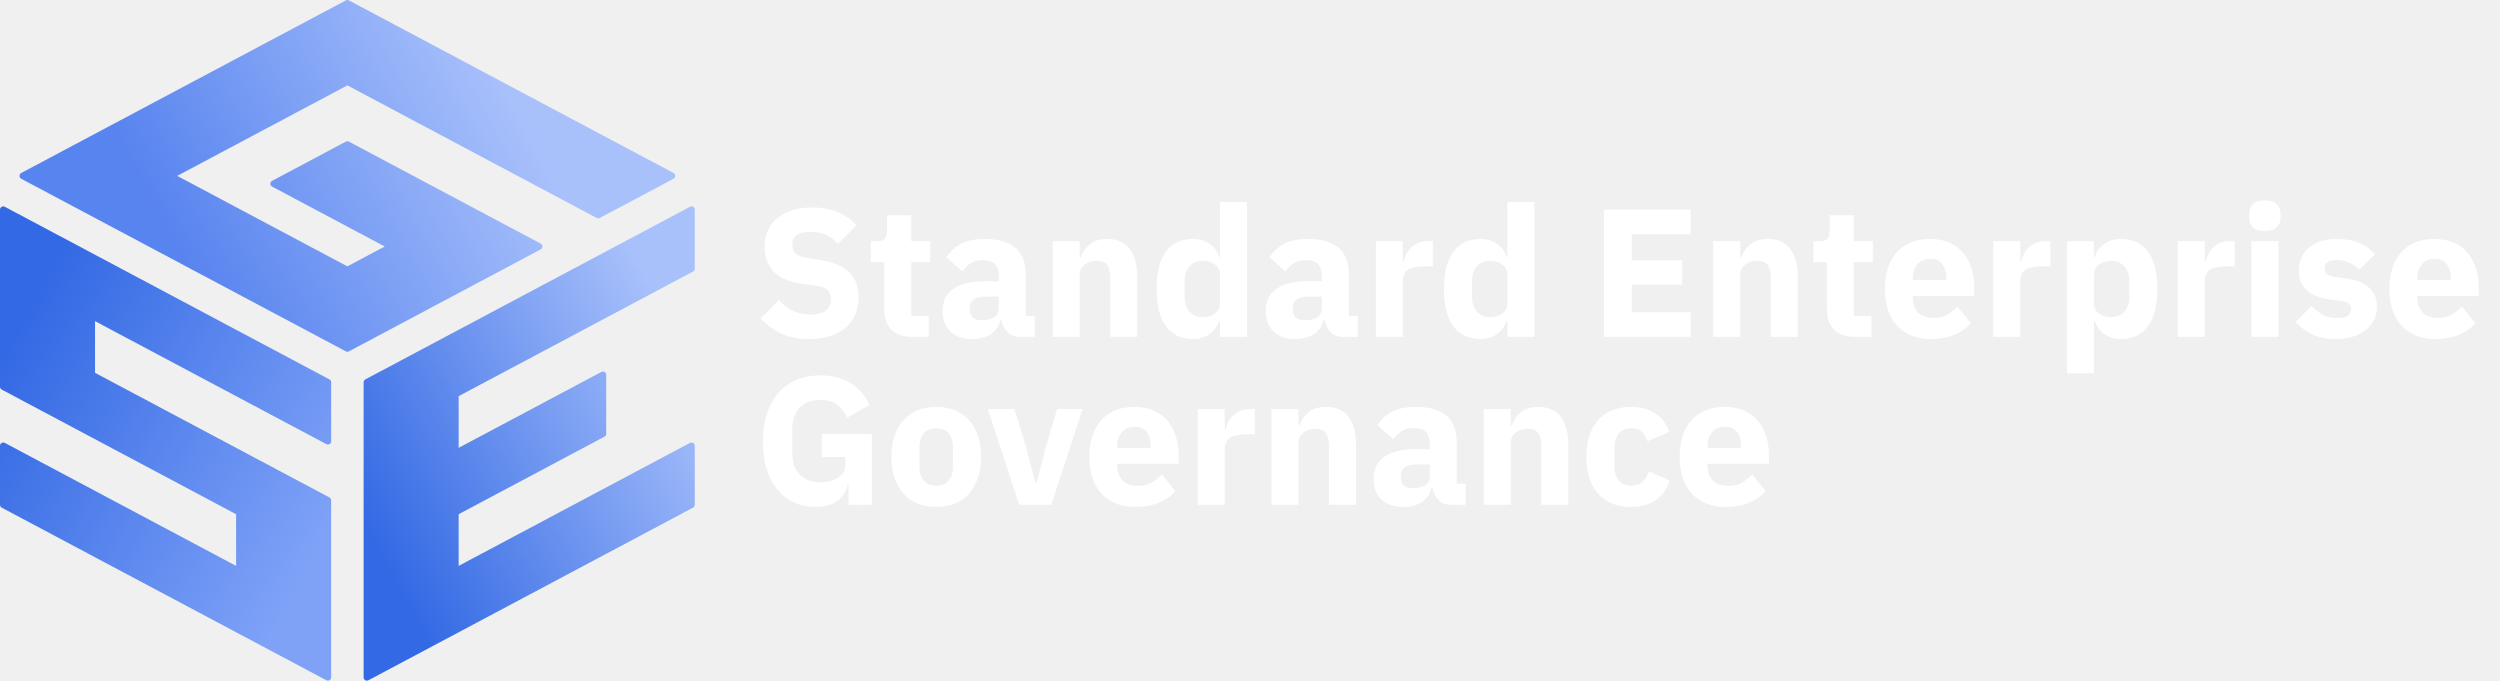
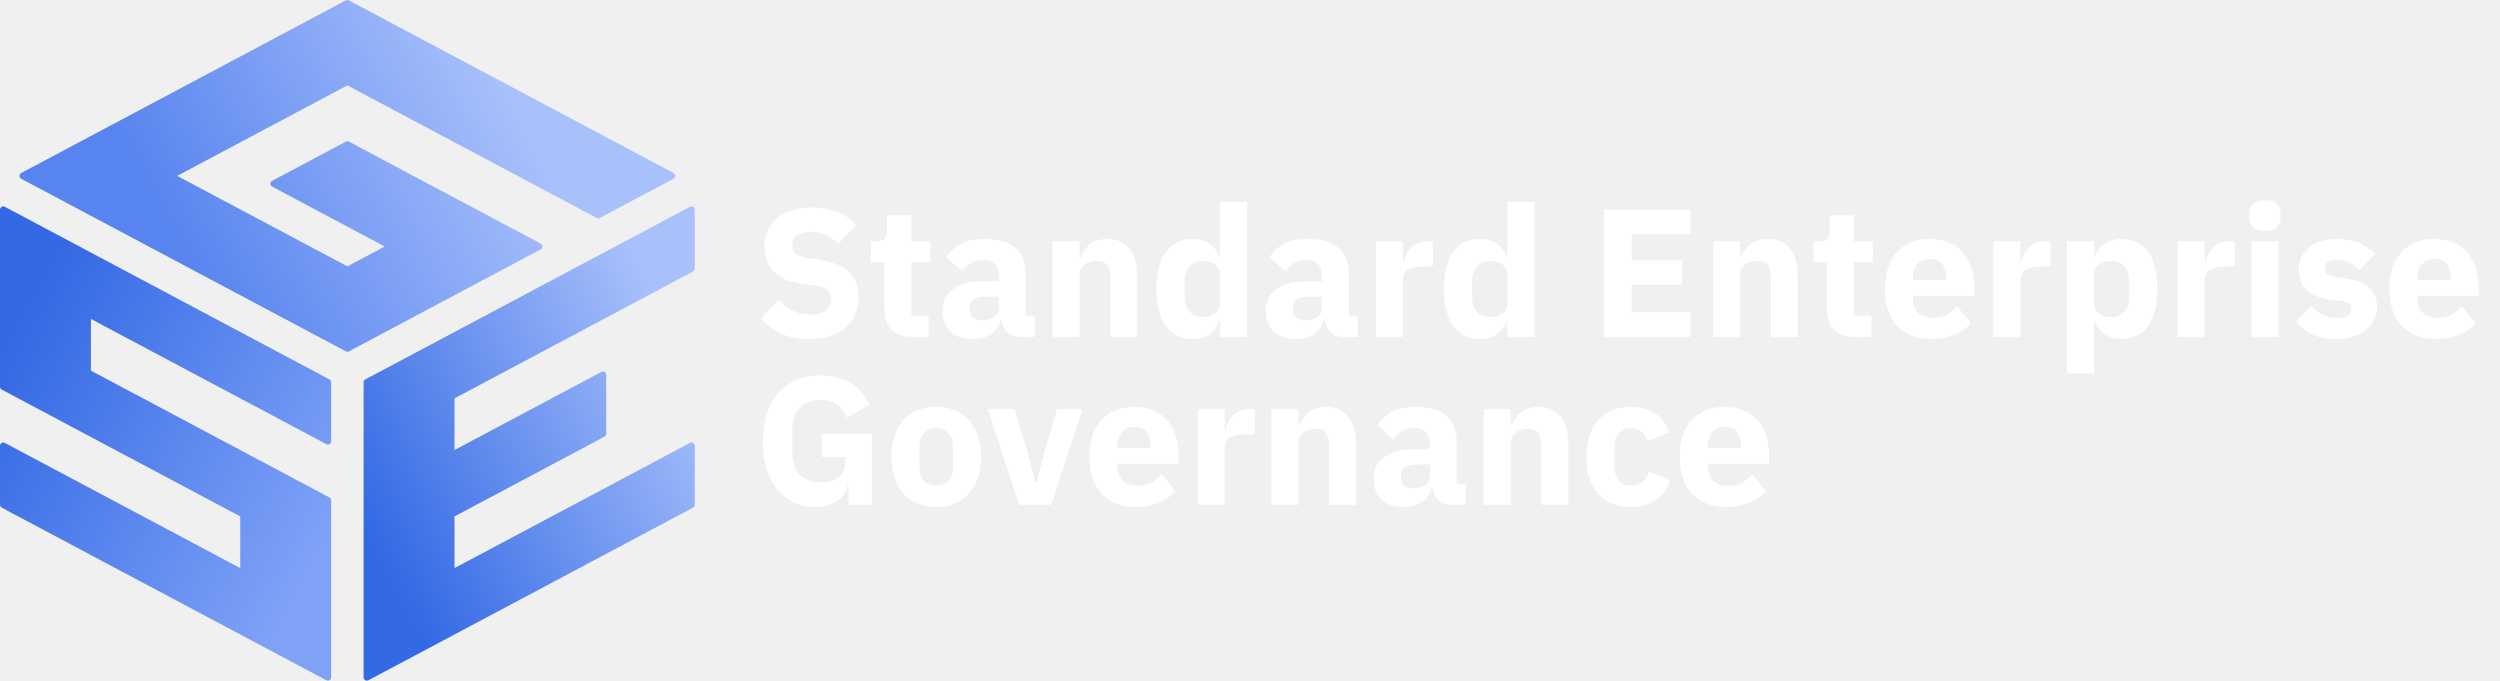
<svg xmlns="http://www.w3.org/2000/svg" viewBox="-481.5 -506.44 3465.21 943.43" width="3465.21" height="943.43">
  <defs>
    <linearGradient id="lktwoAtop" gradientUnits="userSpaceOnUse" x1="-225" y1="-143.04" x2="225" y2="-382.31">
      <stop offset="0" stop-color="#5884EF" />
      <stop offset="1" stop-color="#A9C1FB" />
    </linearGradient>
    <linearGradient id="lktwoAleft" gradientUnits="userSpaceOnUse" x1="-477" y1="-11.32" x2="-27" y2="227.95">
      <stop offset="0" stop-color="#3369E4" />
      <stop offset="1" stop-color="#7FA2F7" />
    </linearGradient>
    <linearGradient id="lktwoAright" gradientUnits="userSpaceOnUse" x1="27" y1="227.95" x2="477" y2="-11.32">
      <stop offset="0" stop-color="#3369E4" />
      <stop offset="1" stop-color="#A9C1FB" />
    </linearGradient>
  </defs>
  <path d="M-450 -262.67 L0 -501.94 L102.27 -447.56 L-347.73 -208.29 Z M-450 -262.67 L-347.73 -317.05 L102.27 -77.78 L0 -23.4 Z M-102.27 -447.56 L0 -501.94 L450 -262.67 L347.73 -208.29 Z M-102.27 -77.78 L163.64 -219.17 L265.91 -164.79 L0 -23.4 Z M-102.27 -251.79 L0 -306.17 L163.64 -219.17 L61.36 -164.79 Z" fill="url(#lktwoAtop)" stroke="url(#lktwoAtop)" stroke-width="9" stroke-linejoin="round" />
-   <path d="M-477 -215.87 L-27 23.4 L-27 105.22 L-477 -134.05 Z M-477 -134.05 L-354.27 -68.79 L-354.27 13.02 L-477 -52.23 Z M-477 -52.23 L-27 187.04 L-27 268.86 L-477 29.59 Z M-149.73 203.6 L-27 268.86 L-27 350.67 L-149.73 285.42 Z M-477 111.4 L-27 350.67 L-27 432.49 L-477 193.22 Z" fill="url(#lktwoAleft)" stroke="url(#lktwoAleft)" stroke-width="9" stroke-linejoin="round" />
-   <path d="M27 23.4 L477 -215.87 L477 -134.05 L27 105.22 Z M27 105.22 L149.73 39.96 L149.73 121.78 L27 187.04 Z M27 187.04 L354.27 13.02 L354.27 94.84 L27 268.86 Z M27 268.86 L149.73 203.6 L149.73 285.42 L27 350.67 Z M27 350.67 L477 111.4 L477 193.22 L27 432.49 Z" fill="url(#lktwoAright)" stroke="url(#lktwoAright)" stroke-width="9" stroke-linejoin="round" />
+   <path d="M-477 -215.87 L-27 23.4 L-27 105.22 L-477 -134.05 Z M-477 -134.05 L-360 -71.84 L-360 9.98 L-477 -52.23 Z M-477 -52.23 L-27 187.04 L-27 268.86 L-477 29.59 Z M-144 206.65 L-27 268.86 L-27 350.67 L-144 288.46 Z M-477 111.4 L-27 350.67 L-27 432.49 L-477 193.22 Z" fill="url(#lktwoAleft)" stroke="url(#lktwoAleft)" stroke-width="9" stroke-linejoin="round" />
+   <path d="M27 23.4 L477 -215.87 L477 -134.05 L27 105.22 Z M27 105.22 L144 43.01 L144 124.83 L27 187.04 Z M27 187.04 L354.27 13.02 L354.27 94.84 L27 268.86 Z M27 268.86 L144 206.65 L144 288.46 L27 350.67 Z M27 350.67 L477 111.4 L477 193.22 L27 432.49 Z" fill="url(#lktwoAright)" stroke="url(#lktwoAright)" stroke-width="9" stroke-linejoin="round" />
  <path d="M639.86,-36.5Q616.62,-36.5,600.45,-44.46Q584.29,-52.42,572.92,-65.05L598.18,-90.57Q616.12,-70.36,642.39,-70.36Q656.54,-70.36,663.36,-76.17Q670.18,-81.98,670.18,-91.58Q670.18,-98.9,666.14,-103.83Q662.09,-108.75,649.72,-110.52L632.28,-112.8Q604.24,-116.33,591.23,-129.72Q578.22,-143.11,578.22,-165.34Q578.22,-177.22,582.77,-187.07Q587.32,-196.92,595.78,-203.99Q604.24,-211.07,616.5,-214.98Q628.75,-218.9,644.41,-218.9Q664.37,-218.9,679.53,-212.58Q694.68,-206.27,705.55,-194.14L680.03,-168.37Q673.72,-175.7,664.75,-180.37Q655.78,-185.05,642.14,-185.05Q629.25,-185.05,622.94,-180.5Q616.62,-175.95,616.62,-167.87Q616.62,-158.77,621.55,-154.73Q626.47,-150.69,637.59,-148.92L655.02,-146.14Q682.3,-141.85,695.44,-129.34Q708.58,-116.84,708.58,-93.85Q708.58,-81.22,704.03,-70.61Q699.48,-60,690.77,-52.42Q682.05,-44.84,669.17,-40.67Q656.28,-36.5,639.86,-36.5ZM783.61,-39.54Q764.16,-39.54,754.18,-49.39Q744.2,-59.24,744.2,-78.19L744.2,-143.11L725.5,-143.11L725.5,-172.16L734.85,-172.16Q742.43,-172.16,745.21,-175.83Q747.99,-179.49,747.99,-186.31L747.99,-208.04L781.59,-208.04L781.59,-172.16L807.86,-172.16L807.86,-143.11L781.59,-143.11L781.59,-68.59L805.84,-68.59L805.84,-39.54ZM931.9,-39.54Q921.79,-39.54,915.1,-45.85Q908.4,-52.17,906.64,-62.78L905.12,-62.78Q902.09,-49.89,891.73,-43.2Q881.37,-36.5,866.22,-36.5Q846.26,-36.5,835.65,-47.11Q825.04,-57.72,825.04,-75.16Q825.04,-96.12,840.32,-106.35Q855.61,-116.59,881.88,-116.59L902.85,-116.59L902.85,-124.92Q902.85,-134.52,897.79,-140.21Q892.74,-145.89,880.87,-145.89Q869.75,-145.89,863.18,-141.09Q856.62,-136.29,852.32,-130.23L830.09,-149.93Q838.17,-161.81,850.43,-168.5Q862.68,-175.2,883.65,-175.2Q911.94,-175.2,926.09,-162.82Q940.23,-150.44,940.23,-126.69L940.23,-68.59L952.61,-68.59L952.61,-39.54ZM880.11,-62.52Q889.46,-62.52,896.15,-66.57Q902.85,-70.61,902.85,-79.7L902.85,-95.37L884.66,-95.37Q862.68,-95.37,862.68,-80.46L862.68,-76.67Q862.68,-69.35,867.23,-65.93Q871.77,-62.52,880.11,-62.52ZM977.62,-39.54L977.62,-172.16L1015.01,-172.16L1015.01,-149.68L1016.53,-149.68Q1020.06,-160.04,1028.91,-167.62Q1037.75,-175.2,1053.41,-175.2Q1073.87,-175.2,1084.36,-161.55Q1094.84,-147.91,1094.84,-122.65L1094.84,-39.54L1057.45,-39.54L1057.45,-119.62Q1057.45,-132.5,1053.41,-138.69Q1049.37,-144.88,1039.01,-144.88Q1034.46,-144.88,1030.17,-143.74Q1025.87,-142.61,1022.46,-140.08Q1019.05,-137.55,1017.03,-133.89Q1015.01,-130.23,1015.01,-125.43L1015.01,-39.54ZM1209.53,-61.77L1208.27,-61.77Q1206.75,-56.46,1203.47,-51.79Q1200.19,-47.11,1195.51,-43.7Q1190.84,-40.29,1184.9,-38.4Q1178.97,-36.5,1172.65,-36.5Q1147.39,-36.5,1134.5,-54.31Q1121.62,-72.12,1121.62,-105.98Q1121.62,-139.83,1134.5,-157.51Q1147.39,-175.2,1172.65,-175.2Q1185.53,-175.2,1195.51,-168.12Q1205.49,-161.05,1208.27,-149.93L1209.53,-149.93L1209.53,-226.48L1246.92,-226.48L1246.92,-39.54L1209.53,-39.54ZM1185.03,-66.82Q1195.64,-66.82,1202.59,-72Q1209.53,-77.18,1209.53,-86.27L1209.53,-125.43Q1209.53,-134.52,1202.59,-139.7Q1195.64,-144.88,1185.03,-144.88Q1174.42,-144.88,1167.47,-137.43Q1160.52,-129.98,1160.52,-117.34L1160.52,-94.36Q1160.52,-81.72,1167.47,-74.27Q1174.42,-66.82,1185.03,-66.82ZM1379.8,-39.54Q1369.7,-39.54,1363,-45.85Q1356.31,-52.17,1354.54,-62.78L1353.02,-62.78Q1349.99,-49.89,1339.63,-43.2Q1329.28,-36.5,1314.12,-36.5Q1294.16,-36.5,1283.55,-47.11Q1272.94,-57.72,1272.94,-75.16Q1272.94,-96.12,1288.23,-106.35Q1303.51,-116.59,1329.78,-116.59L1350.75,-116.59L1350.75,-124.92Q1350.75,-134.52,1345.7,-140.21Q1340.65,-145.89,1328.77,-145.89Q1317.66,-145.89,1311.09,-141.09Q1304.52,-136.29,1300.23,-130.23L1277.99,-149.93Q1286.08,-161.81,1298.33,-168.5Q1310.58,-175.2,1331.55,-175.2Q1359.84,-175.2,1373.99,-162.82Q1388.14,-150.44,1388.14,-126.69L1388.14,-68.59L1400.52,-68.59L1400.52,-39.54ZM1328.01,-62.52Q1337.36,-62.52,1344.06,-66.57Q1350.75,-70.61,1350.75,-79.7L1350.75,-95.37L1332.56,-95.37Q1310.58,-95.37,1310.58,-80.46L1310.58,-76.67Q1310.58,-69.35,1315.13,-65.93Q1319.68,-62.52,1328.01,-62.52ZM1425.53,-39.54L1425.53,-172.16L1462.92,-172.16L1462.92,-143.36L1464.18,-143.36Q1465.19,-148.92,1467.72,-154.1Q1470.24,-159.28,1474.41,-163.32Q1478.58,-167.36,1484.39,-169.76Q1490.2,-172.16,1498.03,-172.16L1504.6,-172.16L1504.6,-137.3L1495.25,-137.3Q1478.83,-137.3,1470.87,-133.01Q1462.92,-128.71,1462.92,-117.09L1462.92,-39.54ZM1607.92,-61.77L1606.66,-61.77Q1605.14,-56.46,1601.86,-51.79Q1598.58,-47.11,1593.9,-43.7Q1589.23,-40.29,1583.29,-38.4Q1577.36,-36.5,1571.04,-36.5Q1545.78,-36.5,1532.89,-54.31Q1520.01,-72.12,1520.01,-105.98Q1520.01,-139.83,1532.89,-157.51Q1545.78,-175.2,1571.04,-175.2Q1583.92,-175.2,1593.9,-168.12Q1603.88,-161.05,1606.66,-149.93L1607.92,-149.93L1607.92,-226.48L1645.31,-226.48L1645.31,-39.54L1607.92,-39.54ZM1583.42,-66.82Q1594.03,-66.82,1600.98,-72Q1607.92,-77.18,1607.92,-86.27L1607.92,-125.43Q1607.92,-134.52,1600.98,-139.7Q1594.03,-144.88,1583.42,-144.88Q1572.81,-144.88,1565.86,-137.43Q1558.91,-129.98,1558.91,-117.34L1558.91,-94.36Q1558.91,-81.72,1565.86,-74.27Q1572.81,-66.82,1583.42,-66.82ZM1741.81,-39.54L1741.81,-215.87L1861.81,-215.87L1861.81,-181.76L1780.21,-181.76L1780.21,-145.64L1850.19,-145.64L1850.19,-111.79L1780.21,-111.79L1780.21,-73.64L1861.81,-73.64L1861.81,-39.54ZM1893.14,-39.54L1893.14,-172.16L1930.52,-172.16L1930.52,-149.68L1932.04,-149.68Q1935.58,-160.04,1944.42,-167.62Q1953.26,-175.2,1968.92,-175.2Q1989.39,-175.2,1999.87,-161.55Q2010.35,-147.91,2010.35,-122.65L2010.35,-39.54L1972.97,-39.54L1972.97,-119.62Q1972.97,-132.5,1968.92,-138.69Q1964.88,-144.88,1954.52,-144.88Q1949.98,-144.88,1945.68,-143.74Q1941.39,-142.61,1937.98,-140.08Q1934.57,-137.55,1932.55,-133.89Q1930.52,-130.23,1930.52,-125.43L1930.52,-39.54ZM2090.18,-39.54Q2070.73,-39.54,2060.75,-49.39Q2050.77,-59.24,2050.77,-78.19L2050.77,-143.11L2032.08,-143.11L2032.08,-172.16L2041.43,-172.16Q2049.01,-172.16,2051.79,-175.83Q2054.56,-179.49,2054.56,-186.31L2054.56,-208.04L2088.16,-208.04L2088.16,-172.16L2114.44,-172.16L2114.44,-143.11L2088.16,-143.11L2088.16,-68.59L2112.42,-68.59L2112.42,-39.54ZM2194.77,-36.5Q2179.61,-36.5,2167.74,-41.43Q2155.87,-46.36,2147.66,-55.32Q2139.45,-64.29,2135.28,-77.18Q2131.11,-90.06,2131.11,-105.98Q2131.11,-121.64,2135.15,-134.4Q2139.19,-147.15,2147.15,-156.25Q2155.11,-165.34,2166.73,-170.27Q2178.35,-175.2,2193.26,-175.2Q2209.68,-175.2,2221.42,-169.64Q2233.17,-164.08,2240.62,-154.73Q2248.07,-145.39,2251.49,-133.13Q2254.9,-120.88,2254.9,-107.49L2254.9,-96.38L2169.76,-96.38L2169.76,-94.36Q2169.76,-81.22,2176.83,-73.51Q2183.91,-65.81,2199.07,-65.81Q2210.69,-65.81,2218.01,-70.48Q2225.34,-75.16,2231.65,-81.72L2250.35,-58.48Q2241.51,-48.12,2227.23,-42.31Q2212.96,-36.5,2194.77,-36.5ZM2194.01,-147.66Q2182.64,-147.66,2176.2,-140.21Q2169.76,-132.75,2169.76,-120.38L2169.76,-118.35L2216.24,-118.35L2216.24,-120.63Q2216.24,-132.75,2210.81,-140.21Q2205.38,-147.66,2194.01,-147.66ZM2281.42,-39.54L2281.42,-172.16L2318.81,-172.16L2318.81,-143.36L2320.07,-143.36Q2321.08,-148.92,2323.61,-154.1Q2326.14,-159.28,2330.3,-163.32Q2334.47,-167.36,2340.28,-169.76Q2346.09,-172.16,2353.92,-172.16L2360.49,-172.16L2360.49,-137.3L2351.15,-137.3Q2334.73,-137.3,2326.77,-133.01Q2318.81,-128.71,2318.81,-117.09L2318.81,-39.54ZM2383.48,-172.16L2420.87,-172.16L2420.87,-149.93L2422.13,-149.93Q2424.91,-161.05,2434.89,-168.12Q2444.87,-175.2,2457.75,-175.2Q2483.02,-175.2,2495.9,-157.51Q2508.78,-139.83,2508.78,-105.98Q2508.78,-72.12,2495.9,-54.31Q2483.02,-36.5,2457.75,-36.5Q2451.19,-36.5,2445.37,-38.4Q2439.56,-40.29,2434.89,-43.7Q2430.22,-47.11,2426.93,-51.79Q2423.65,-56.46,2422.13,-61.77L2420.87,-61.77L2420.87,10.99L2383.48,10.99ZM2445.37,-66.82Q2455.99,-66.82,2462.93,-74.27Q2469.88,-81.72,2469.88,-94.36L2469.88,-117.34Q2469.88,-129.98,2462.93,-137.43Q2455.99,-144.88,2445.37,-144.88Q2434.76,-144.88,2427.82,-139.7Q2420.87,-134.52,2420.87,-125.43L2420.87,-86.27Q2420.87,-77.18,2427.82,-72Q2434.76,-66.82,2445.37,-66.82ZM2537.08,-39.54L2537.08,-172.16L2574.47,-172.16L2574.47,-143.36L2575.73,-143.36Q2576.74,-148.92,2579.27,-154.1Q2581.79,-159.28,2585.96,-163.32Q2590.13,-167.36,2595.94,-169.76Q2601.75,-172.16,2609.58,-172.16L2616.15,-172.16L2616.15,-137.3L2606.8,-137.3Q2590.38,-137.3,2582.42,-133.01Q2574.47,-128.71,2574.47,-117.09L2574.47,-39.54ZM2657.83,-186.31Q2646.46,-186.31,2641.29,-191.49Q2636.11,-196.67,2636.11,-204.75L2636.11,-210.31Q2636.11,-218.39,2641.29,-223.57Q2646.46,-228.75,2657.83,-228.75Q2669.2,-228.75,2674.38,-223.57Q2679.56,-218.39,2679.56,-210.31L2679.56,-204.75Q2679.56,-196.67,2674.38,-191.49Q2669.2,-186.31,2657.83,-186.31ZM2639.14,-172.16L2676.53,-172.16L2676.53,-39.54L2639.14,-39.54ZM2756.36,-36.5Q2737.16,-36.5,2724.02,-42.69Q2710.88,-48.88,2700.53,-60.25L2722.5,-82.48Q2729.58,-74.65,2738.17,-70.1Q2746.76,-65.56,2757.62,-65.56Q2768.73,-65.56,2773.03,-68.97Q2777.32,-72.38,2777.32,-78.19Q2777.32,-87.53,2763.94,-89.3L2749.54,-91.07Q2704.82,-96.63,2704.82,-132Q2704.82,-141.6,2708.48,-149.55Q2712.15,-157.51,2718.84,-163.2Q2725.54,-168.88,2735.01,-172.04Q2744.48,-175.2,2756.36,-175.2Q2766.71,-175.2,2774.67,-173.81Q2782.63,-172.42,2788.82,-169.76Q2795.01,-167.11,2800.19,-163.2Q2805.37,-159.28,2810.42,-154.48L2788.94,-132.5Q2782.63,-138.82,2774.67,-142.48Q2766.71,-146.14,2758.38,-146.14Q2748.78,-146.14,2744.74,-143.11Q2740.69,-140.08,2740.69,-135.03Q2740.69,-129.72,2743.6,-126.82Q2746.5,-123.91,2754.59,-122.65L2769.49,-120.63Q2813.2,-114.82,2813.2,-80.71Q2813.2,-71.11,2809.15,-63.03Q2805.11,-54.95,2797.66,-49.01Q2790.21,-43.07,2779.72,-39.79Q2769.24,-36.5,2756.36,-36.5ZM2894.04,-36.5Q2878.88,-36.5,2867.01,-41.43Q2855.13,-46.36,2846.92,-55.32Q2838.71,-64.29,2834.54,-77.18Q2830.38,-90.06,2830.38,-105.98Q2830.38,-121.64,2834.42,-134.4Q2838.46,-147.15,2846.42,-156.25Q2854.37,-165.34,2866,-170.27Q2877.62,-175.2,2892.52,-175.2Q2908.94,-175.2,2920.69,-169.64Q2932.44,-164.08,2939.89,-154.73Q2947.34,-145.39,2950.75,-133.13Q2954.16,-120.88,2954.16,-107.49L2954.16,-96.38L2869.03,-96.38L2869.03,-94.36Q2869.03,-81.22,2876.1,-73.51Q2883.17,-65.81,2898.33,-65.81Q2909.95,-65.81,2917.28,-70.48Q2924.6,-75.16,2930.92,-81.72L2949.61,-58.48Q2940.77,-48.12,2926.5,-42.31Q2912.23,-36.5,2894.04,-36.5ZM2893.28,-147.66Q2881.91,-147.66,2875.47,-140.21Q2869.03,-132.75,2869.03,-120.38L2869.03,-118.35L2915.51,-118.35L2915.51,-120.63Q2915.51,-132.75,2910.08,-140.21Q2904.65,-147.66,2893.28,-147.66ZM694.68,165.18L693.42,165.18Q691.4,178.57,679.78,187.41Q668.16,196.25,648.2,196.25Q633.04,196.25,619.91,190.44Q606.77,184.63,596.92,173.27Q587.06,161.9,581.51,144.97Q575.95,128.05,575.95,105.81Q575.95,83.58,581.76,66.41Q587.57,49.23,598.05,37.61Q608.54,25.99,623.19,19.92Q637.84,13.86,655.78,13.86Q679.53,13.86,696.7,24.09Q713.88,34.32,723.74,54.78L692.41,72.72Q688.37,62.36,679.78,55.16Q671.19,47.96,655.78,47.96Q637.84,47.96,627.23,58.32Q616.62,68.68,616.62,90.91L616.62,119.2Q616.62,141.18,627.23,151.67Q637.84,162.15,655.78,162.15Q662.85,162.15,669.17,160.51Q675.48,158.87,680.28,155.46Q685.08,152.05,687.74,147.25Q690.39,142.45,690.39,135.88L690.39,127.04L657.55,127.04L657.55,94.95L727.02,94.95L727.02,193.22L694.68,193.22ZM816.2,196.25Q801.54,196.25,790.05,191.45Q778.55,186.65,770.6,177.56Q762.64,168.47,758.34,155.58Q754.05,142.7,754.05,126.78Q754.05,110.87,758.34,97.98Q762.64,85.1,770.6,76.13Q778.55,67.16,790.05,62.36Q801.54,57.56,816.2,57.56Q830.85,57.56,842.34,62.36Q853.84,67.16,861.79,76.13Q869.75,85.1,874.05,97.98Q878.34,110.87,878.34,126.78Q878.34,142.7,874.05,155.58Q869.75,168.47,861.79,177.56Q853.84,186.65,842.34,191.45Q830.85,196.25,816.2,196.25ZM816.2,166.7Q827.31,166.7,833.37,159.88Q839.44,153.06,839.44,140.42L839.44,113.39Q839.44,100.76,833.37,93.94Q827.31,87.12,816.2,87.12Q805.08,87.12,799.02,93.94Q792.95,100.76,792.95,113.39L792.95,140.42Q792.95,153.06,799.02,159.88Q805.08,166.7,816.2,166.7ZM931.14,193.22L887.69,60.59L924.57,60.59L940.99,114.15L953.37,162.15L955.39,162.15L967.77,114.15L983.69,60.59L1019.05,60.59L975.6,193.22ZM1092.06,196.25Q1076.9,196.25,1065.03,191.33Q1053.16,186.4,1044.95,177.43Q1036.74,168.47,1032.57,155.58Q1028.4,142.7,1028.4,126.78Q1028.4,111.12,1032.44,98.36Q1036.48,85.6,1044.44,76.51Q1052.4,67.42,1064.02,62.49Q1075.64,57.56,1090.55,57.56Q1106.97,57.56,1118.71,63.12Q1130.46,68.68,1137.91,78.03Q1145.37,87.37,1148.78,99.63Q1152.19,111.88,1152.19,125.27L1152.19,136.38L1067.05,136.38L1067.05,138.4Q1067.05,151.54,1074.13,159.24Q1081.2,166.95,1096.36,166.95Q1107.98,166.95,1115.3,162.28Q1122.63,157.6,1128.95,151.03L1147.64,174.28Q1138.8,184.63,1124.52,190.44Q1110.25,196.25,1092.06,196.25ZM1091.3,85.1Q1079.94,85.1,1073.49,92.55Q1067.05,100,1067.05,112.38L1067.05,114.4L1113.54,114.4L1113.54,112.13Q1113.54,100,1108.1,92.55Q1102.67,85.1,1091.3,85.1ZM1178.71,193.22L1178.71,60.59L1216.1,60.59L1216.1,89.39L1217.36,89.39Q1218.37,83.84,1220.9,78.66Q1223.43,73.48,1227.6,69.44Q1231.76,65.39,1237.57,62.99Q1243.38,60.59,1251.22,60.59L1257.78,60.59L1257.78,95.46L1248.44,95.46Q1232.02,95.46,1224.06,99.75Q1216.1,104.05,1216.1,115.67L1216.1,193.22ZM1280.77,193.22L1280.77,60.59L1318.16,60.59L1318.16,83.08L1319.68,83.08Q1323.21,72.72,1332.06,65.14Q1340.9,57.56,1356.56,57.56Q1377.02,57.56,1387.51,71.21Q1397.99,84.85,1397.99,110.11L1397.99,193.22L1360.6,193.22L1360.6,113.14Q1360.6,100.26,1356.56,94.07Q1352.52,87.88,1342.16,87.88Q1337.61,87.88,1333.32,89.02Q1329.02,90.15,1325.61,92.68Q1322.2,95.2,1320.18,98.87Q1318.16,102.53,1318.16,107.33L1318.16,193.22ZM1529.36,193.22Q1519.25,193.22,1512.56,186.91Q1505.86,180.59,1504.09,169.98L1502.58,169.98Q1499.55,182.87,1489.19,189.56Q1478.83,196.25,1463.67,196.25Q1443.72,196.25,1433.11,185.64Q1422.5,175.03,1422.5,157.6Q1422.5,136.63,1437.78,126.4Q1453.06,116.17,1479.34,116.17L1500.3,116.17L1500.3,107.84Q1500.3,98.24,1495.25,92.55Q1490.2,86.87,1478.33,86.87Q1467.21,86.87,1460.64,91.67Q1454.07,96.47,1449.78,102.53L1427.55,82.83Q1435.63,70.95,1447.88,64.26Q1460.14,57.56,1481.11,57.56Q1509.4,57.56,1523.55,69.94Q1537.69,82.32,1537.69,106.07L1537.69,164.17L1550.07,164.17L1550.07,193.22ZM1477.57,170.23Q1486.92,170.23,1493.61,166.19Q1500.3,162.15,1500.3,153.06L1500.3,137.39L1482.12,137.39Q1460.14,137.39,1460.14,152.3L1460.14,156.09Q1460.14,163.41,1464.68,166.82Q1469.23,170.23,1477.57,170.23ZM1575.08,193.22L1575.08,60.59L1612.47,60.59L1612.47,83.08L1613.99,83.08Q1617.52,72.72,1626.36,65.14Q1635.21,57.56,1650.87,57.56Q1671.33,57.56,1681.82,71.21Q1692.3,84.85,1692.3,110.11L1692.3,193.22L1654.91,193.22L1654.91,113.14Q1654.91,100.26,1650.87,94.07Q1646.83,87.88,1636.47,87.88Q1631.92,87.88,1627.63,89.02Q1623.33,90.15,1619.92,92.68Q1616.51,95.2,1614.49,98.87Q1612.47,102.53,1612.47,107.33L1612.47,193.22ZM1779.2,196.25Q1764.3,196.25,1752.68,191.33Q1741.06,186.4,1733.22,177.43Q1725.39,168.47,1721.35,155.58Q1717.31,142.7,1717.31,126.78Q1717.31,110.87,1721.35,98.11Q1725.39,85.35,1733.22,76.26Q1741.06,67.16,1752.68,62.36Q1764.3,57.56,1779.2,57.56Q1799.41,57.56,1812.93,66.66Q1826.44,75.75,1832.25,92.17L1801.94,105.31Q1800.17,97.73,1794.61,92.43Q1789.05,87.12,1779.2,87.12Q1767.83,87.12,1762.02,94.57Q1756.21,102.03,1756.21,114.66L1756.21,139.41Q1756.21,152.05,1762.02,159.37Q1767.83,166.7,1779.2,166.7Q1789.31,166.7,1795.24,161.27Q1801.18,155.83,1803.96,146.99L1833.01,159.62Q1826.44,178.57,1812.68,187.41Q1798.91,196.25,1779.2,196.25ZM1910.31,196.25Q1895.16,196.25,1883.28,191.33Q1871.41,186.4,1863.2,177.43Q1854.99,168.47,1850.82,155.58Q1846.65,142.7,1846.65,126.78Q1846.65,111.12,1850.7,98.36Q1854.74,85.6,1862.7,76.51Q1870.65,67.42,1882.27,62.49Q1893.89,57.56,1908.8,57.56Q1925.22,57.56,1936.97,63.12Q1948.71,68.68,1956.17,78.03Q1963.62,87.37,1967.03,99.63Q1970.44,111.88,1970.44,125.27L1970.44,136.38L1885.31,136.38L1885.31,138.4Q1885.31,151.54,1892.38,159.24Q1899.45,166.95,1914.61,166.95Q1926.23,166.95,1933.56,162.28Q1940.88,157.6,1947.2,151.03L1965.89,174.28Q1957.05,184.63,1942.78,190.44Q1928.5,196.25,1910.31,196.25ZM1909.56,85.1Q1898.19,85.1,1891.75,92.55Q1885.31,100,1885.31,112.38L1885.31,114.4L1931.79,114.4L1931.79,112.13Q1931.79,100,1926.36,92.55Q1920.93,85.1,1909.56,85.1Z" fill="#FFFFFF" />
</svg>
